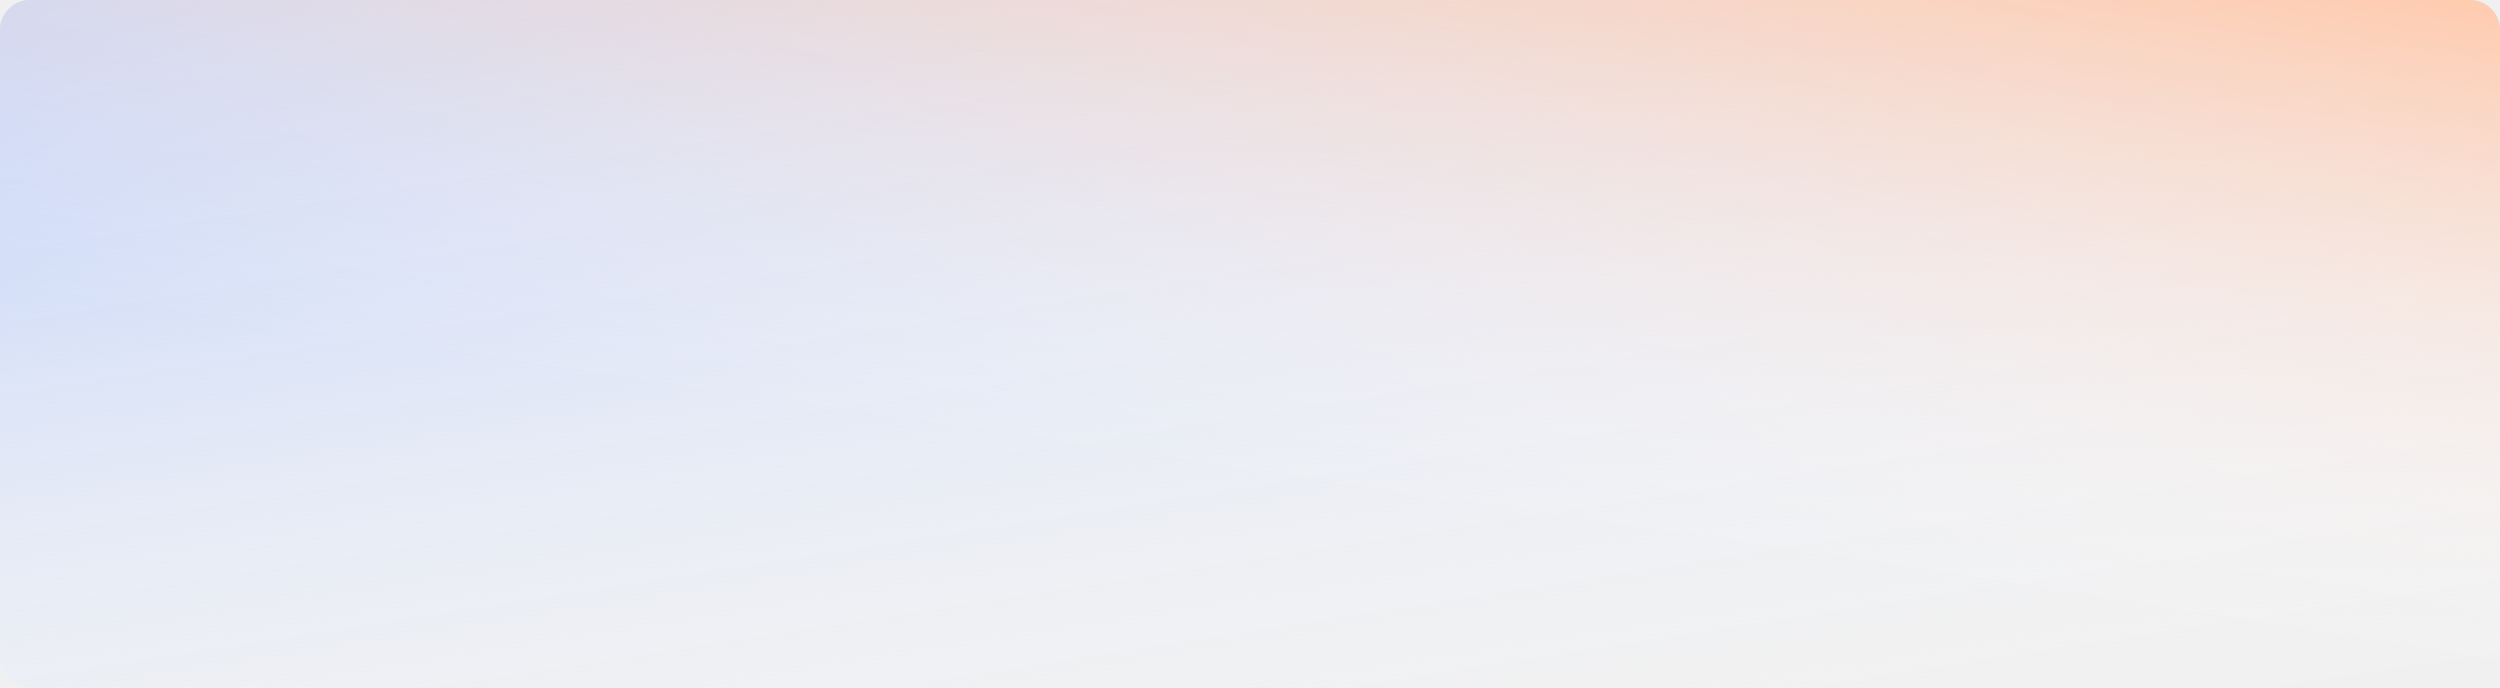
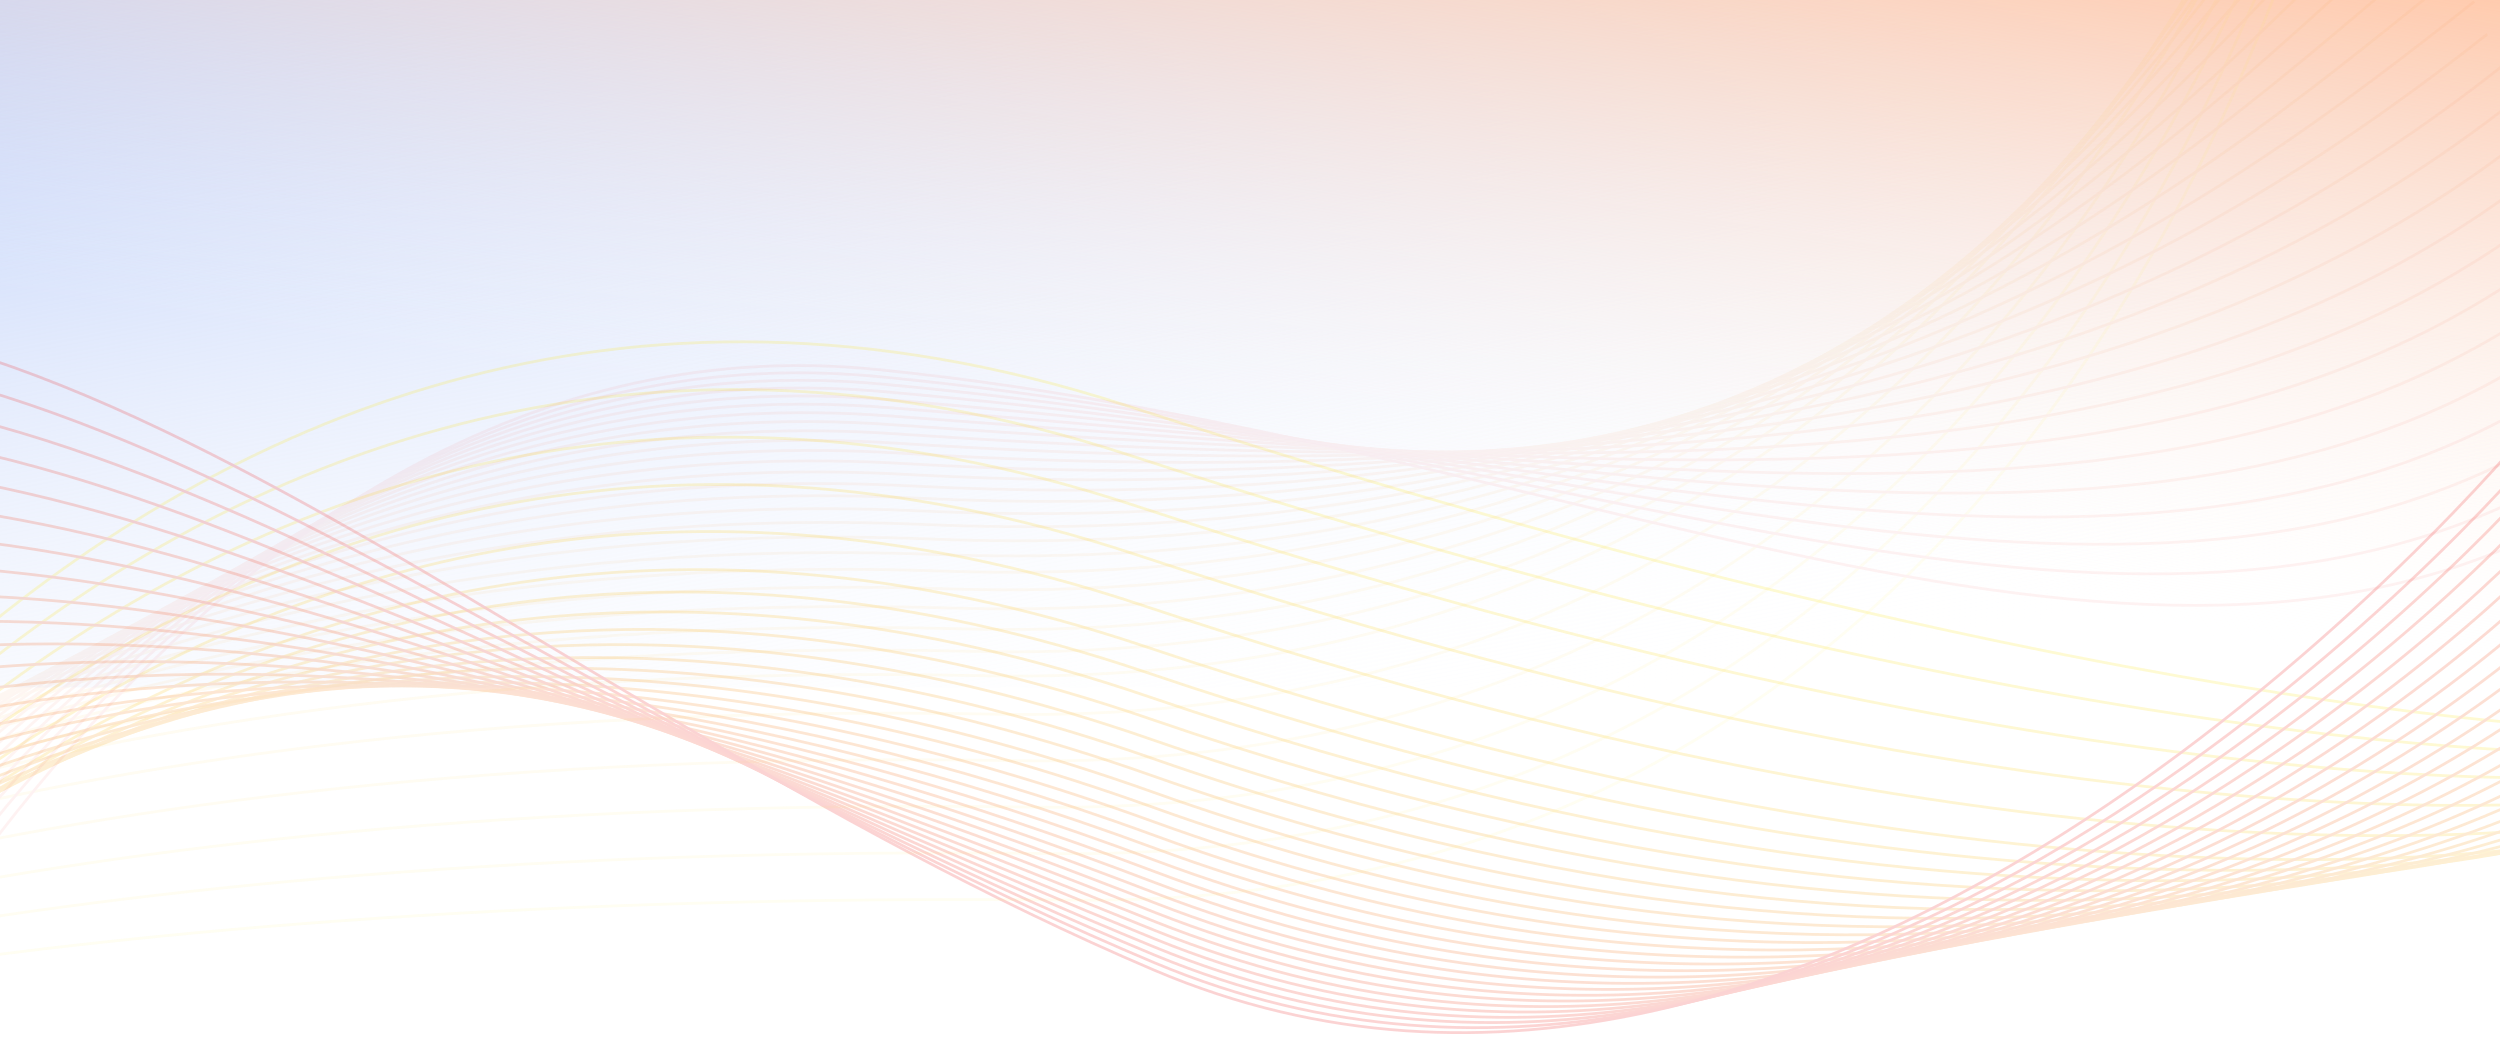
- <svg xmlns="http://www.w3.org/2000/svg" width="1000" height="275" viewBox="0 0 1000 275" fill="none">
-   <rect width="1000" height="275" rx="12" fill="url(#paint0_linear_45_7225)" />
-   <rect width="1000" height="275" rx="12" fill="url(#paint1_linear_45_7225)" />
+ <svg xmlns="http://www.w3.org/2000/svg" width="1000" height="420" viewBox="0 0 1000 420" fill="none">
+   <g clip-path="url(#clip0_570_6500)">
+     <rect width="1000" height="420" fill="white" />
+     <rect width="1000" height="275" fill="url(#paint0_linear_570_6500)" />
+     <rect width="1000" height="275" fill="url(#paint1_linear_570_6500)" />
+     <g opacity="0.2">
+       <path d="M1068.5 292.615C1068.03 293.21 858.849 294.66 450.21 162.112C41.572 29.563 -177.69 459.059 -184.669 461.723" stroke="#FCE721" stroke-width="1.113" />
+       <path d="M1067.93 300.561C1067 301.753 855.759 314.058 451.92 182.122C48.08 50.186 -170.2 457.584 -184.158 462.911" stroke="#FBE021" stroke-width="1.113" />
+       <path d="M1067.37 308.508C1065.98 310.295 852.67 333.456 453.629 202.133C54.589 70.81 -162.71 456.109 -183.648 464.1" stroke="#FBDA21" stroke-width="1.113" />
+       <path d="M1066.81 316.455C1064.95 318.838 849.58 352.854 455.339 222.144C61.098 91.433 -155.22 454.634 -183.137 465.289" stroke="#FAD321" stroke-width="1.113" />
+       <path d="M1066.25 324.401C1063.92 327.38 846.491 372.252 457.048 242.154C67.606 112.057 -147.731 453.158 -182.627 466.477" stroke="#FACC21" stroke-width="1.113" />
+       <path d="M1065.32 328.892C1062.52 332.467 843.029 388.194 458.386 258.709C73.743 129.224 -140.613 448.228 -182.489 464.21" stroke="#F9C522" stroke-width="1.113" />
+       <path d="M1063.72 327.247C1060.46 331.417 838.907 398 459.063 269.128C79.218 140.256 -134.156 437.161 -183.011 455.807" stroke="#F9BF22" stroke-width="1.113" />
+       <path d="M1062.04 324.79C1058.32 329.556 834.697 406.994 459.652 278.734C84.607 150.475 -127.786 425.282 -183.62 446.592" stroke="#F8B822" stroke-width="1.113" />
+       <path d="M1060.28 321.587C1056.09 326.949 830.407 415.242 460.161 287.595C89.915 159.949 -121.497 412.657 -184.31 436.631" stroke="#F8B122" stroke-width="1.113" />
+       <path d="M1058.44 317.71C1053.79 323.668 826.045 422.817 460.598 295.783C95.151 168.749 -115.28 399.359 -185.073 425.996" stroke="#F7AA22" stroke-width="1.113" />
+       <path d="M1056.55 313.23C1051.42 319.784 821.618 429.788 460.97 303.367C100.322 176.946 -109.128 385.457 -185.9 414.758" stroke="#F7A322" stroke-width="1.113" />
+       <path d="M1054.59 308.213C1049 315.362 817.132 436.222 461.283 310.414C105.434 184.605 -103.035 371.018 -186.785 402.983" stroke="#F69D22" stroke-width="1.113" />
+       <path d="M1052.58 302.716C1046.53 310.461 812.595 442.176 461.545 316.98C110.495 191.785 -96.992 356.099 -187.722 390.728" stroke="#F69622" stroke-width="1.113" />
+       <path d="M1050.52 296.791C1044.01 305.132 808.013 447.702 461.762 323.12C115.511 198.537 -90.996 340.753 -188.705 378.045" stroke="#F58F22" stroke-width="1.113" />
+       <path d="M1048.43 290.485C1041.44 299.421 803.388 452.847 461.937 328.877C120.485 204.907 -85.041 325.025 -189.729 364.981" stroke="#F58822" stroke-width="1.113" />
+       <path d="M1046.3 283.837C1038.85 293.369 798.728 457.65 462.075 334.293C125.422 210.936 -79.122 308.955 -190.79 351.575" stroke="#F48223" stroke-width="1.113" />
+       <path d="M1044.13 276.882C1036.22 287.01 794.034 462.147 462.18 339.403C130.326 216.658 -73.237 292.579 -191.884 337.862" stroke="#F47B23" stroke-width="1.113" />
+       <path d="M1041.93 269.652C1033.55 280.376 789.31 466.368 462.255 344.236C135.201 222.105 -67.381 275.927 -193.007 323.874" stroke="#F37423" stroke-width="1.113" />
+       <path d="M1039.71 262.173C1030.87 273.493 784.56 470.34 462.304 348.821C140.048 227.303 -61.552 259.026 -194.158 309.637" stroke="#F36D23" stroke-width="1.113" />
+       <path d="M1037.47 254.469C1028.15 266.385 779.785 474.088 462.329 353.182C144.872 232.276 -55.748 241.901 -195.332 295.175" stroke="#F26723" stroke-width="1.113" />
+       <path d="M1035.2 246.562C1025.42 259.073 774.989 477.631 462.331 357.338C149.674 237.045 -49.965 224.571 -196.528 280.51" stroke="#F26023" stroke-width="1.113" />
+       <path d="M1032.91 238.469C1022.67 251.575 770.173 480.989 462.314 361.309C154.455 241.628 -44.202 207.056 -197.745 265.659" stroke="#F15923" stroke-width="1.113" />
+       <path d="M1030.6 230.207C1019.9 243.909 765.338 484.178 462.278 365.111C159.219 246.043 -38.457 189.373 -198.979 250.639" stroke="#F15223" stroke-width="1.113" />
+       <path d="M1028.28 221.79C1017.11 236.089 760.487 487.213 462.226 368.758C163.966 250.303 -32.729 171.535 -200.231 235.464" stroke="#F04B23" stroke-width="1.113" />
+       <path d="M1025.94 213.233C1014.3 228.127 755.62 490.107 462.159 372.265C168.698 254.423 -27.016 153.556 -201.497 220.149" stroke="#F04523" stroke-width="1.113" />
+       <path d="M1023.59 204.546C1011.48 220.035 750.74 492.871 462.078 375.641C173.415 258.412 -21.317 135.446 -202.777 204.704" stroke="#EF3E24" stroke-width="1.113" />
+       <path d="M1021.22 195.739C1008.65 211.824 745.847 495.515 461.983 378.899C178.12 262.282 -15.631 117.218 -204.07 189.139" stroke="#EF3724" stroke-width="1.113" />
+       <path d="M1018.85 186.822C1005.81 203.504 740.942 498.05 461.878 382.046C182.813 266.042 -9.957 98.88 -205.376 173.464" stroke="#EE3024" stroke-width="1.113" />
+       <path d="M1016.46 177.804C1002.96 195.081 736.026 500.483 461.761 385.092C187.495 269.701 -4.294 80.44 -206.692 157.688" stroke="#EE2A24" stroke-width="1.113" />
+       <path d="M1014.06 168.692C1000.09 186.565 731.1 502.822 461.633 388.044C192.167 273.265 1.359 61.906 -208.018 141.818" stroke="#ED2324" stroke-width="1.113" />
+     </g>
+     <g opacity="0.06">
+       <path d="M-199.785 420.007C-199.519 419.299 -0.304 355.486 429.27 360.037C858.844 364.588 939.932 -110.772 945.798 -115.397" stroke="#FCE721" stroke-width="1.113" />
+       <path d="M-201.621 412.255C-201.088 410.84 -3.144 336.05 421.666 341.449C846.477 346.847 933.223 -107.128 944.956 -116.379" stroke="#FBE021" stroke-width="1.113" />
+       <path d="M-203.457 404.503C-202.657 402.38 -5.985 316.614 414.063 322.86C834.11 329.106 926.515 -103.485 944.114 -117.361" stroke="#FBDA21" stroke-width="1.113" />
+       <path d="M-205.293 396.751C-204.227 393.921 -8.825 297.179 406.459 304.272C821.743 311.365 919.807 -99.842 943.272 -118.343" stroke="#FAD321" stroke-width="1.113" />
+       <path d="M-207.129 388.999C-205.796 385.461 -11.666 277.743 398.855 285.684C809.376 293.624 913.099 -96.199 942.43 -119.325" stroke="#FACC21" stroke-width="1.113" />
+       <path d="M-207.578 384.434C-205.979 380.189 -13.12 261.494 392.638 270.282C798.396 279.07 907.777 -89.369 942.974 -117.12" stroke="#F9C522" stroke-width="1.113" />
+       <path d="M-205.566 385.529C-203.7 380.576 -12.112 250.905 388.883 260.54C789.878 270.176 904.917 -76.879 945.981 -109.256" stroke="#F9BF22" stroke-width="1.113" />
+       <path d="M-203.227 387.372C-201.095 381.712 -10.779 241.064 385.453 251.547C781.684 262.03 902.383 -63.64 949.313 -100.643" stroke="#F8B822" stroke-width="1.113" />
+       <path d="M-200.59 389.903C-198.191 383.535 -9.146 231.912 382.323 243.242C773.791 254.573 900.148 -49.714 952.944 -91.341" stroke="#F8B122" stroke-width="1.113" />
+       <path d="M-197.682 393.056C-195.017 385.98 -7.243 223.38 379.462 235.558C766.167 247.736 898.184 -35.166 956.845 -81.419" stroke="#F7AA22" stroke-width="1.113" />
+       <path d="M-194.533 396.764C-191.601 388.981 -5.098 215.405 376.844 228.43C758.786 241.456 896.461 -20.063 960.989 -70.941" stroke="#F7A322" stroke-width="1.113" />
+       <path d="M-191.167 400.969C-187.969 392.478 -2.737 207.926 374.442 221.799C751.62 235.671 894.954 -4.463 965.348 -59.966" stroke="#F69D22" stroke-width="1.113" />
+       <path d="M-187.609 405.616C-184.144 396.418 -0.184 200.889 372.231 215.609C744.647 230.329 893.64 11.58 969.9 -48.549" stroke="#F69622" stroke-width="1.113" />
+       <path d="M-183.88 410.657C-180.148 400.752 2.541 194.247 370.193 209.814C737.845 225.382 892.497 28.016 974.623 -36.738" stroke="#F58F22" stroke-width="1.113" />
+       <path d="M-179.997 416.051C-175.999 405.437 5.419 187.956 368.308 204.371C731.197 220.786 891.507 44.805 979.499 -24.574" stroke="#F58822" stroke-width="1.113" />
+       <path d="M-175.978 421.759C-171.713 410.438 8.434 181.981 366.559 199.244C724.685 216.506 890.654 61.908 984.513 -12.096" stroke="#F48223" stroke-width="1.113" />
+       <path d="M-171.835 427.751C-167.304 415.722 11.572 176.289 364.934 194.399C718.297 212.508 889.924 79.295 989.649 0.665" stroke="#F47B23" stroke-width="1.113" />
+       <path d="M-167.582 433.996C-162.784 421.26 14.82 170.85 363.419 189.808C712.019 208.765 889.305 96.936 994.896 13.681" stroke="#F37423" stroke-width="1.113" />
+       <path d="M-163.229 440.471C-158.165 427.028 18.168 165.642 362.004 185.446C705.841 205.251 888.786 114.806 1000.24 26.926" stroke="#F36D23" stroke-width="1.113" />
+       <path d="M-158.786 447.153C-153.455 433.002 21.607 160.64 360.68 181.292C699.753 201.944 888.357 132.883 1005.68 40.378" stroke="#F26723" stroke-width="1.113" />
+       <path d="M-154.261 454.024C-148.664 439.165 25.127 155.827 359.437 177.326C693.747 198.825 888.009 151.149 1011.2 54.018" stroke="#F26023" stroke-width="1.113" />
+       <path d="M-149.662 461.065C-143.798 445.499 28.722 151.184 358.268 173.531C687.815 195.878 887.737 169.585 1016.79 67.829" stroke="#F15923" stroke-width="1.113" />
+       <path d="M-144.995 468.262C-138.864 451.988 32.384 146.697 357.168 169.892C681.951 193.086 887.531 188.178 1022.45 81.796" stroke="#F15223" stroke-width="1.113" />
+       <path d="M-140.266 475.601C-133.869 458.62 36.109 142.353 356.129 166.395C676.149 190.436 887.388 206.912 1028.18 95.906" stroke="#F04B23" stroke-width="1.113" />
+       <path d="M-135.48 483.071C-128.816 465.382 39.89 138.139 355.146 163.028C670.403 187.917 887.301 225.777 1033.96 110.145" stroke="#F04523" stroke-width="1.113" />
+       <path d="M-130.642 490.66C-123.712 472.264 43.723 134.044 354.216 159.781C664.71 185.517 887.267 244.761 1039.79 124.504" stroke="#EF3E24" stroke-width="1.113" />
+       <path d="M-125.756 498.36C-118.56 479.256 47.604 130.06 353.334 156.644C659.065 183.228 887.28 263.856 1045.67 138.974" stroke="#EF3724" stroke-width="1.113" />
+       <path d="M-120.827 506.161C-113.364 486.349 51.529 126.177 352.496 153.608C653.463 181.039 887.337 283.052 1051.59 153.544" stroke="#EE3024" stroke-width="1.113" />
+       <path d="M-115.856 514.055C-108.127 493.536 55.495 122.387 351.699 150.666C647.903 178.945 887.436 302.342 1057.55 168.209" stroke="#EE2A24" stroke-width="1.113" />
+       <path d="M-110.848 522.036C-102.852 500.81 59.498 118.685 350.939 147.811C642.38 176.937 887.571 321.718 1063.56 182.96" stroke="#ED2324" stroke-width="1.113" />
+     </g>
+   </g>
  <defs>
-     <linearGradient id="paint0_linear_45_7225" x1="1000" y1="275" x2="934.35" y2="-145.778" gradientUnits="userSpaceOnUse">
+     <linearGradient id="paint0_linear_570_6500" x1="938" y1="230.5" x2="866.143" y2="-159.562" gradientUnits="userSpaceOnUse">
      <stop stop-color="white" stop-opacity="0" />
      <stop offset="1" stop-color="#B9CCF9" />
    </linearGradient>
-     <linearGradient id="paint1_linear_45_7225" x1="1000" y1="-8.19564e-06" x2="934.35" y2="420.778" gradientUnits="userSpaceOnUse">
+     <linearGradient id="paint1_linear_570_6500" x1="1000" y1="-8.19564e-06" x2="934.35" y2="420.778" gradientUnits="userSpaceOnUse">
      <stop stop-color="#FFCBAE" />
      <stop offset="0.635" stop-color="white" stop-opacity="0" />
    </linearGradient>
+     <clipPath id="clip0_570_6500">
+       <rect width="1000" height="420" fill="white" />
+     </clipPath>
  </defs>
</svg>
